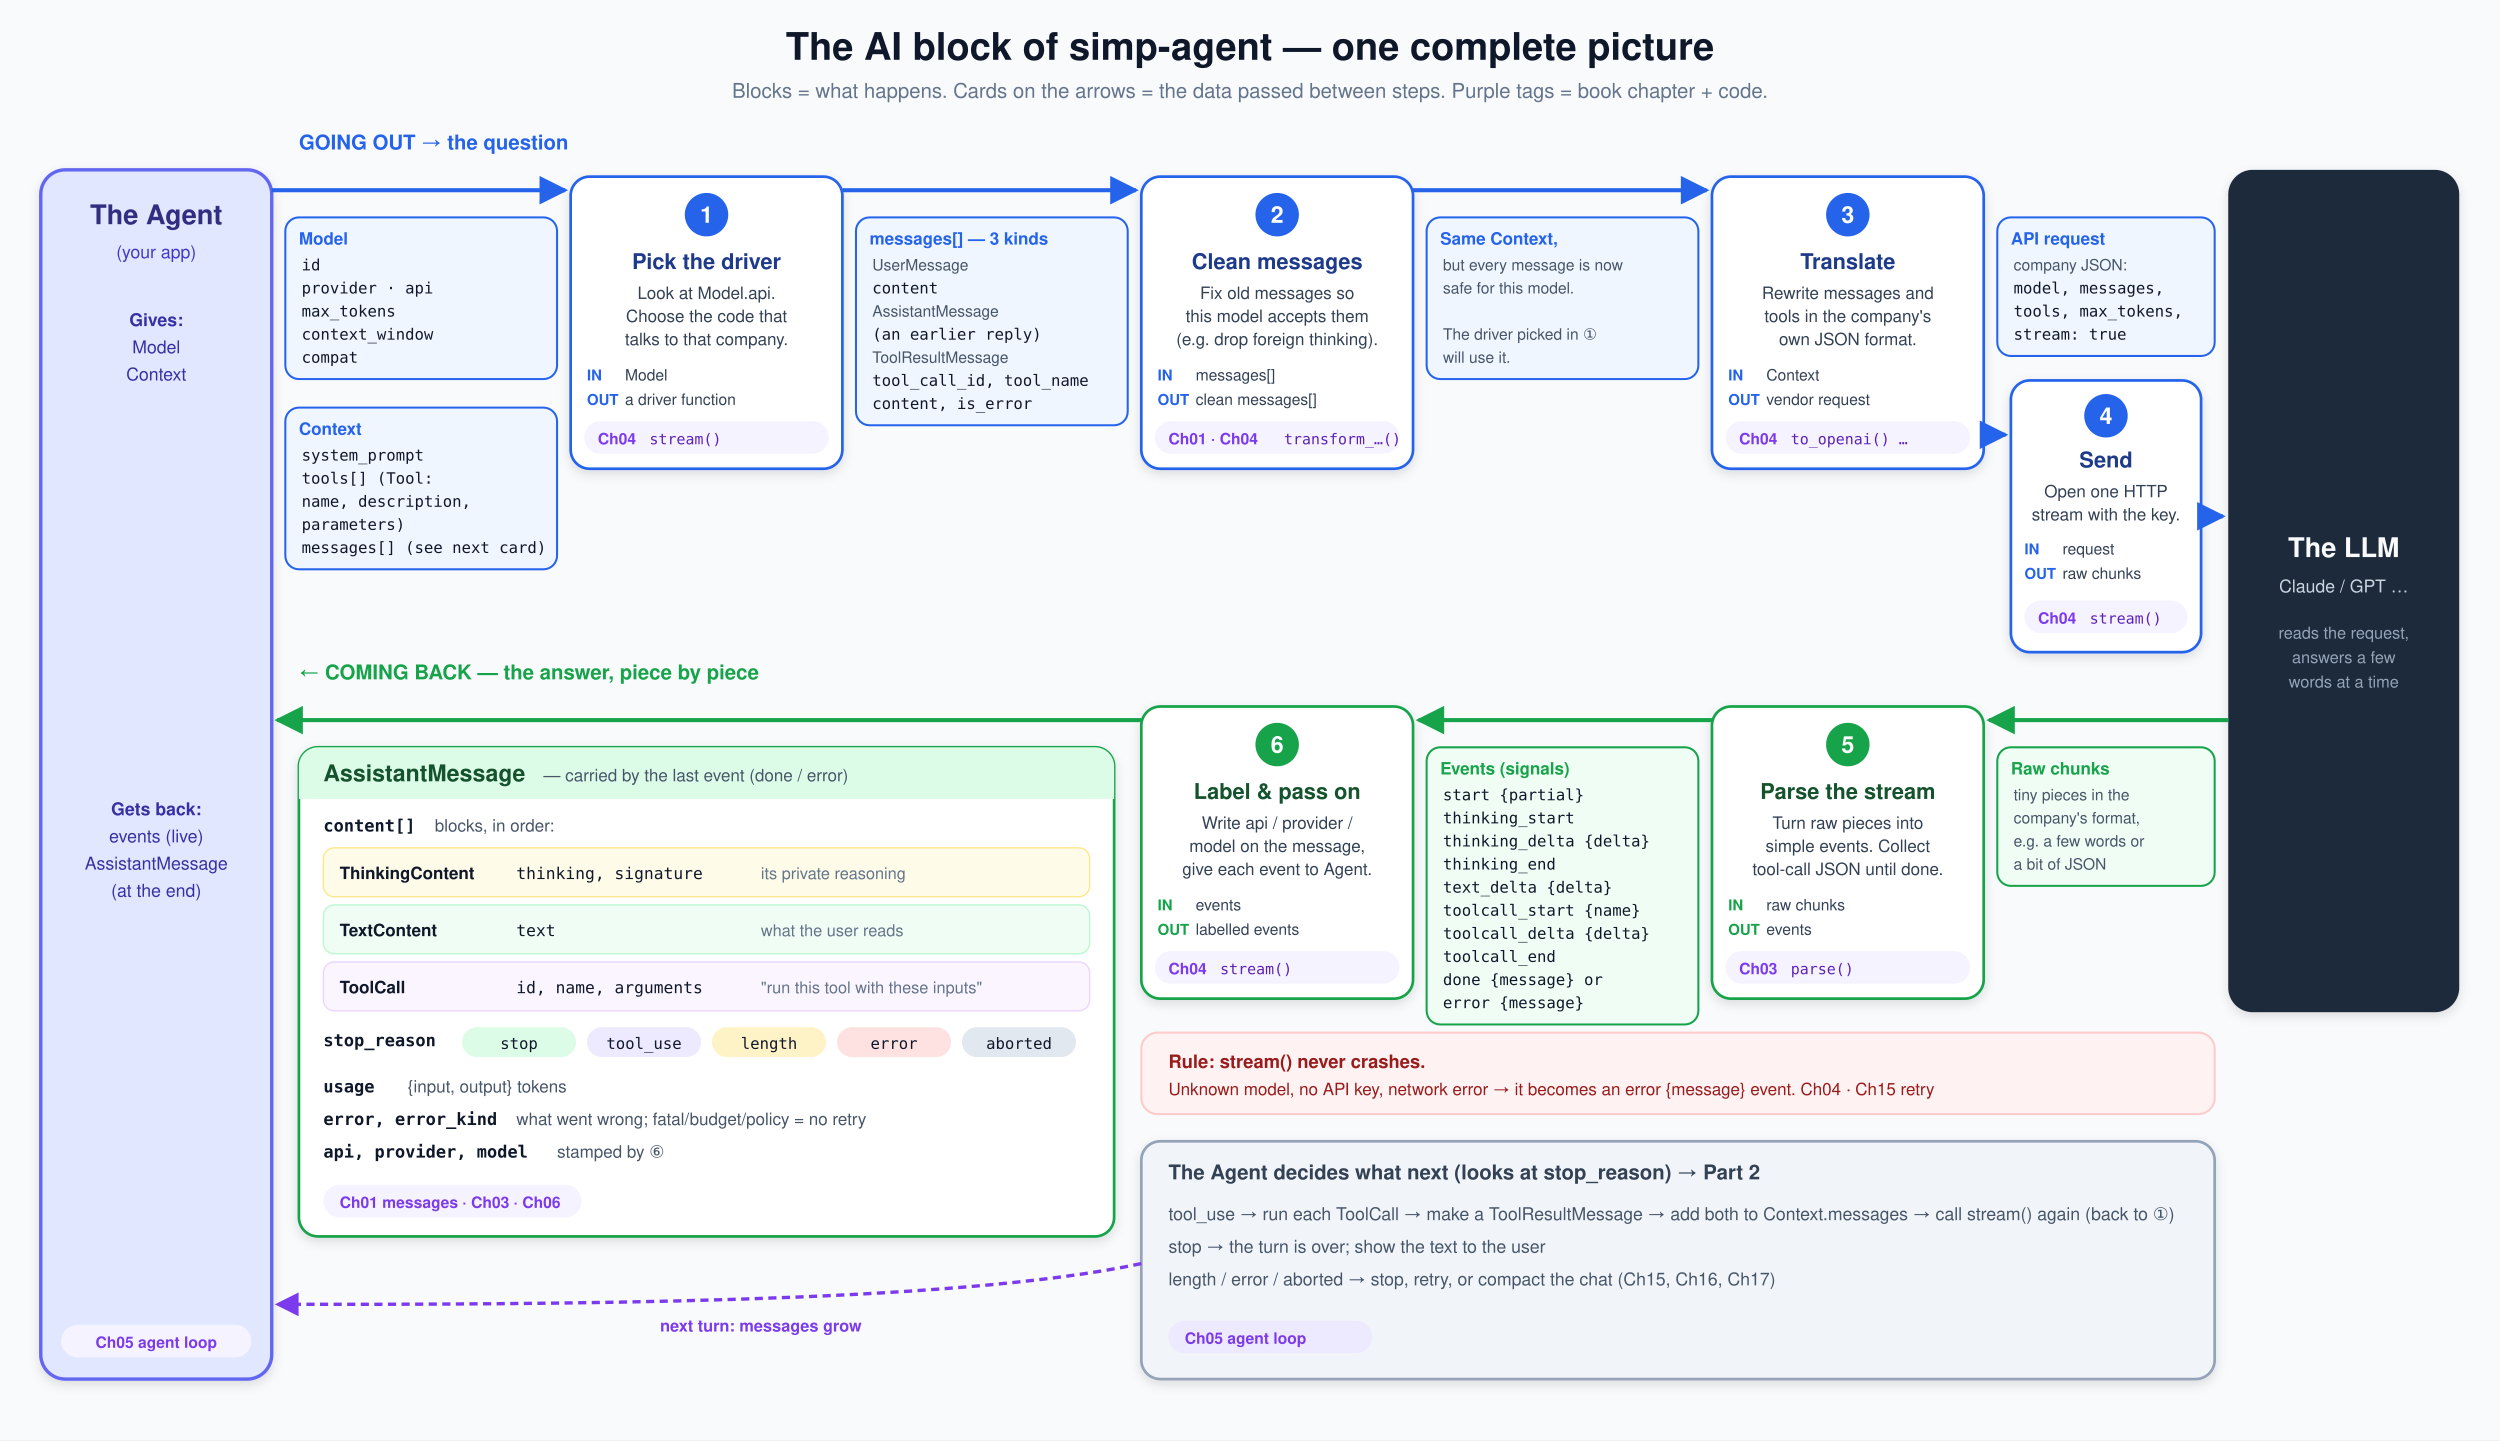
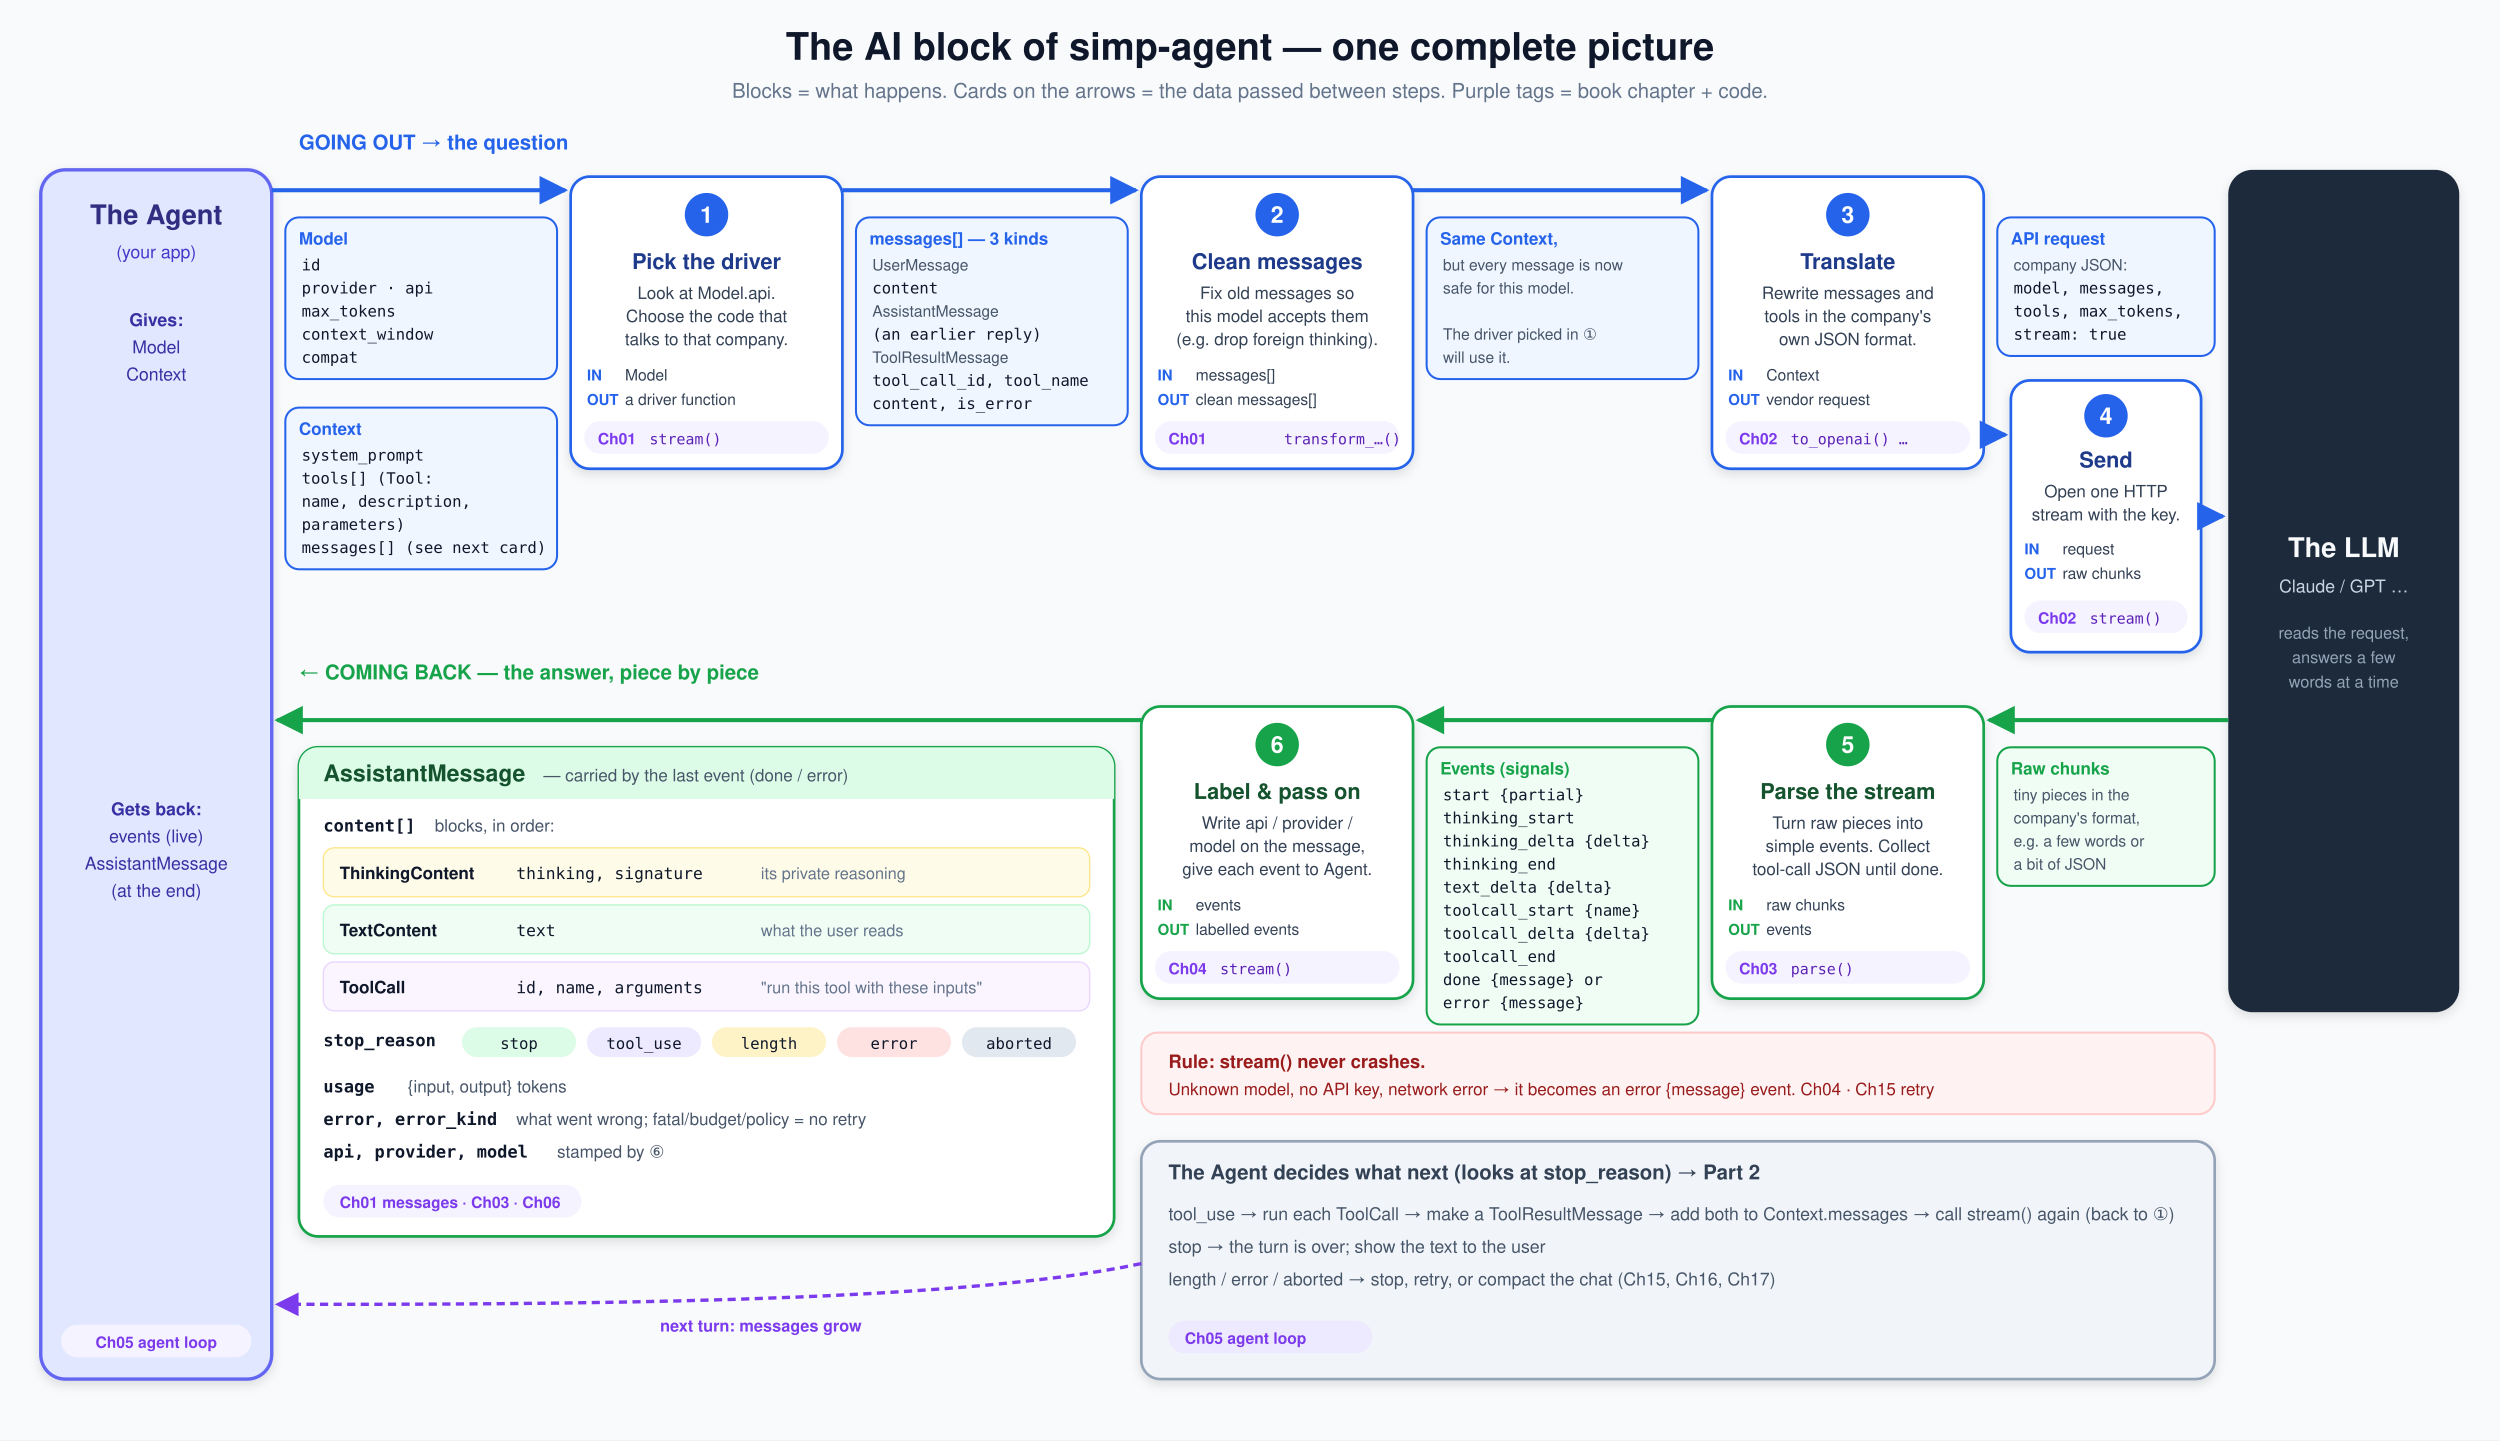
<svg xmlns="http://www.w3.org/2000/svg" width="1840" height="1060" viewBox="0 0 1840 1060" font-family="Helvetica, Arial, sans-serif">
  <defs>
    <marker id="b" viewBox="0 0 10 10" refX="9" refY="5" markerWidth="7" markerHeight="7" orient="auto">
      <path d="M0,0 L10,5 L0,10 z" fill="#2563eb" />
    </marker>
    <marker id="g" viewBox="0 0 10 10" refX="9" refY="5" markerWidth="7" markerHeight="7" orient="auto">
      <path d="M0,0 L10,5 L0,10 z" fill="#16a34a" />
    </marker>
    <marker id="p" viewBox="0 0 10 10" refX="9" refY="5" markerWidth="7" markerHeight="7" orient="auto">
      <path d="M0,0 L10,5 L0,10 z" fill="#7c3aed" />
    </marker>
    <filter id="s" x="-5%" y="-5%" width="110%" height="120%">
      <feDropShadow dx="0" dy="3" stdDeviation="4" flood-opacity="0.12" />
    </filter>
  </defs>
  <rect width="1840" height="1060" fill="#f8fafc" />
  <text x="920.0" y="44" font-size="28" fill="#0f172a" font-weight="700" text-anchor="middle">The AI block of simp-agent — one complete picture</text>
  <text x="920.0" y="72" font-size="15" fill="#64748b" font-weight="normal" text-anchor="middle">Blocks = what happens.  Cards on the arrows = the data passed between steps.  Purple tags = book chapter + code.</text>
  <text x="220" y="110" font-size="15" fill="#2563eb" font-weight="700" text-anchor="start">GOING OUT  →  the question</text>
  <text x="220" y="500" font-size="15" fill="#16a34a" font-weight="700" text-anchor="start">←  COMING BACK  —  the answer, piece by piece</text>
  <rect x="30" y="125" width="170" height="890" rx="18" fill="#e0e7ff" stroke="#6366f1" stroke-width="2.5" filter="url(#s)" />
  <text x="115" y="165" font-size="20" fill="#312e81" font-weight="700" text-anchor="middle">The Agent</text>
  <text x="115" y="190" font-size="13" fill="#4338ca" font-weight="normal" text-anchor="middle">(your app)</text>
  <text x="115" y="240" font-size="13" fill="#3730a3" font-weight="700" text-anchor="middle">Gives:</text>
  <text x="115" y="260" font-size="13" fill="#3730a3" font-weight="normal" text-anchor="middle">Model</text>
  <text x="115" y="280" font-size="13" fill="#3730a3" font-weight="normal" text-anchor="middle">Context</text>
  <text x="115" y="600" font-size="13" fill="#3730a3" font-weight="700" text-anchor="middle">Gets back:</text>
  <text x="115" y="620" font-size="13" fill="#3730a3" font-weight="normal" text-anchor="middle">events (live)</text>
  <text x="115" y="640" font-size="13" fill="#3730a3" font-weight="normal" text-anchor="middle">AssistantMessage</text>
  <text x="115" y="660" font-size="13" fill="#3730a3" font-weight="normal" text-anchor="middle">(at the end)</text>
  <rect x="45" y="975" width="140" height="24" rx="12" fill="#f5f3ff" />
  <text x="115" y="992" font-size="11.5" fill="#7c3aed" font-weight="700" text-anchor="middle">Ch05 agent loop</text>
  <rect x="1640" y="125" width="170" height="620" rx="18" fill="#1e293b" stroke="#1e293b" stroke-width="0" filter="url(#s)" />
  <text x="1725" y="410" font-size="20" fill="#f8fafc" font-weight="700" text-anchor="middle">The LLM</text>
  <text x="1725" y="436" font-size="13" fill="#cbd5e1" font-weight="normal" text-anchor="middle">Claude / GPT …</text>
  <text x="1725" y="470" font-size="12" fill="#94a3b8" font-weight="normal" text-anchor="middle">reads the request,</text>
  <text x="1725" y="488" font-size="12" fill="#94a3b8" font-weight="normal" text-anchor="middle">answers a few</text>
  <text x="1725" y="506" font-size="12" fill="#94a3b8" font-weight="normal" text-anchor="middle">words at a time</text>
  <rect x="420" y="130" width="200" height="215" rx="14" fill="#fff" stroke="#2563eb" stroke-width="2" filter="url(#s)" />
  <circle cx="520" cy="158" r="16" fill="#2563eb" />
  <text x="520" y="164" font-size="17" fill="#fff" font-weight="700" text-anchor="middle">1</text>
  <text x="520" y="198" font-size="16" fill="#1e3a8a" font-weight="700" text-anchor="middle">Pick the driver</text>
  <text x="520" y="220" font-size="12.5" fill="#334155" font-weight="normal" text-anchor="middle">Look at Model.api.</text>
  <text x="520" y="237" font-size="12.5" fill="#334155" font-weight="normal" text-anchor="middle">Choose the code that</text>
  <text x="520" y="254" font-size="12.5" fill="#334155" font-weight="normal" text-anchor="middle">talks to that company.</text>
  <text x="432" y="280" font-size="11" fill="#2563eb" font-weight="700" text-anchor="start">IN</text>
  <text x="460" y="280" font-size="11.5" fill="#334155" font-weight="normal" text-anchor="start">Model</text>
  <text x="432" y="298" font-size="11" fill="#2563eb" font-weight="700" text-anchor="start">OUT</text>
  <text x="460" y="298" font-size="11.5" fill="#334155" font-weight="normal" text-anchor="start">a driver function</text>
  <rect x="430" y="310" width="180" height="24" rx="12" fill="#f5f3ff" />
-   <text x="440" y="327" font-size="11.5" fill="#7c3aed" font-weight="700" text-anchor="start">Ch04</text>
+   <text x="440" y="327" font-size="11.5" fill="#7c3aed" font-weight="700" text-anchor="start">Ch01</text>
  <text x="478" y="327" font-size="11" fill="#5b21b6" font-weight="normal" text-anchor="start" font-family="Menlo, monospace">stream()</text>
  <rect x="840" y="130" width="200" height="215" rx="14" fill="#fff" stroke="#2563eb" stroke-width="2" filter="url(#s)" />
  <circle cx="940" cy="158" r="16" fill="#2563eb" />
  <text x="940" y="164" font-size="17" fill="#fff" font-weight="700" text-anchor="middle">2</text>
  <text x="940" y="198" font-size="16" fill="#1e3a8a" font-weight="700" text-anchor="middle">Clean messages</text>
  <text x="940" y="220" font-size="12.5" fill="#334155" font-weight="normal" text-anchor="middle">Fix old messages so</text>
  <text x="940" y="237" font-size="12.5" fill="#334155" font-weight="normal" text-anchor="middle">this model accepts them</text>
  <text x="940" y="254" font-size="12.5" fill="#334155" font-weight="normal" text-anchor="middle">(e.g. drop foreign thinking).</text>
  <text x="852" y="280" font-size="11" fill="#2563eb" font-weight="700" text-anchor="start">IN</text>
  <text x="880" y="280" font-size="11.5" fill="#334155" font-weight="normal" text-anchor="start">messages[]</text>
  <text x="852" y="298" font-size="11" fill="#2563eb" font-weight="700" text-anchor="start">OUT</text>
  <text x="880" y="298" font-size="11.5" fill="#334155" font-weight="normal" text-anchor="start">clean messages[]</text>
  <rect x="850" y="310" width="180" height="24" rx="12" fill="#f5f3ff" />
-   <text x="860" y="327" font-size="11.5" fill="#7c3aed" font-weight="700" text-anchor="start">Ch01 · Ch04</text>
+   <text x="860" y="327" font-size="11.5" fill="#7c3aed" font-weight="700" text-anchor="start">Ch01</text>
  <text x="945" y="327" font-size="11" fill="#5b21b6" font-weight="normal" text-anchor="start" font-family="Menlo, monospace">transform_…()</text>
  <rect x="1260" y="130" width="200" height="215" rx="14" fill="#fff" stroke="#2563eb" stroke-width="2" filter="url(#s)" />
  <circle cx="1360" cy="158" r="16" fill="#2563eb" />
  <text x="1360" y="164" font-size="17" fill="#fff" font-weight="700" text-anchor="middle">3</text>
  <text x="1360" y="198" font-size="16" fill="#1e3a8a" font-weight="700" text-anchor="middle">Translate</text>
  <text x="1360" y="220" font-size="12.5" fill="#334155" font-weight="normal" text-anchor="middle">Rewrite messages and</text>
  <text x="1360" y="237" font-size="12.5" fill="#334155" font-weight="normal" text-anchor="middle">tools in the company's</text>
  <text x="1360" y="254" font-size="12.5" fill="#334155" font-weight="normal" text-anchor="middle">own JSON format.</text>
  <text x="1272" y="280" font-size="11" fill="#2563eb" font-weight="700" text-anchor="start">IN</text>
  <text x="1300" y="280" font-size="11.5" fill="#334155" font-weight="normal" text-anchor="start">Context</text>
  <text x="1272" y="298" font-size="11" fill="#2563eb" font-weight="700" text-anchor="start">OUT</text>
  <text x="1300" y="298" font-size="11.5" fill="#334155" font-weight="normal" text-anchor="start">vendor request</text>
  <rect x="1270" y="310" width="180" height="24" rx="12" fill="#f5f3ff" />
-   <text x="1280" y="327" font-size="11.5" fill="#7c3aed" font-weight="700" text-anchor="start">Ch04</text>
+   <text x="1280" y="327" font-size="11.5" fill="#7c3aed" font-weight="700" text-anchor="start">Ch02</text>
  <text x="1318" y="327" font-size="11" fill="#5b21b6" font-weight="normal" text-anchor="start" font-family="Menlo, monospace">to_openai() …</text>
  <path d="M200 140 L416 140" stroke="#2563eb" stroke-width="3" fill="none" marker-end="url(#b)" />
  <path d="M620 140 L836 140" stroke="#2563eb" stroke-width="3" fill="none" marker-end="url(#b)" />
  <path d="M1040 140 L1256 140" stroke="#2563eb" stroke-width="3" fill="none" marker-end="url(#b)" />
  <path d="M1460 320 L1476 320" stroke="#2563eb" stroke-width="3" fill="none" marker-end="url(#b)" />
  <rect x="1480" y="280" width="140" height="200" rx="14" fill="#fff" stroke="#2563eb" stroke-width="2" filter="url(#s)" />
  <circle cx="1550" cy="306" r="16" fill="#2563eb" />
  <text x="1550" y="312" font-size="17" fill="#fff" font-weight="700" text-anchor="middle">4</text>
  <text x="1550" y="344" font-size="16" fill="#1e3a8a" font-weight="700" text-anchor="middle">Send</text>
  <text x="1550" y="366" font-size="12.5" fill="#334155" font-weight="normal" text-anchor="middle">Open one HTTP</text>
  <text x="1550" y="383" font-size="12.5" fill="#334155" font-weight="normal" text-anchor="middle">stream with the key.</text>
  <text x="1490" y="408" font-size="11" fill="#2563eb" font-weight="700" text-anchor="start">IN</text>
  <text x="1518" y="408" font-size="11.5" fill="#334155" font-weight="normal" text-anchor="start">request</text>
  <text x="1490" y="426" font-size="11" fill="#2563eb" font-weight="700" text-anchor="start">OUT</text>
  <text x="1518" y="426" font-size="11.5" fill="#334155" font-weight="normal" text-anchor="start">raw chunks</text>
  <rect x="1490" y="442" width="120" height="24" rx="12" fill="#f5f3ff" />
-   <text x="1500" y="459" font-size="11.5" fill="#7c3aed" font-weight="700" text-anchor="start">Ch04</text>
+   <text x="1500" y="459" font-size="11.5" fill="#7c3aed" font-weight="700" text-anchor="start">Ch02</text>
  <text x="1538" y="459" font-size="11" fill="#5b21b6" font-weight="normal" text-anchor="start" font-family="Menlo, monospace">stream()</text>
  <path d="M1620 380 L1636 380" stroke="#2563eb" stroke-width="3" fill="none" marker-end="url(#b)" />
  <rect x="210" y="160" width="200" height="119" rx="10" fill="#eff6ff" stroke="#2563eb" stroke-width="1.5" />
  <text x="220" y="180" font-size="12.5" fill="#2563eb" font-weight="700" text-anchor="start">Model</text>
  <text x="222" y="199" font-size="11.5" fill="#0f172a" font-weight="normal" text-anchor="start" font-family="Menlo, monospace">id</text>
  <text x="222" y="216" font-size="11.5" fill="#0f172a" font-weight="normal" text-anchor="start" font-family="Menlo, monospace">provider · api</text>
  <text x="222" y="233" font-size="11.5" fill="#0f172a" font-weight="normal" text-anchor="start" font-family="Menlo, monospace">max_tokens</text>
  <text x="222" y="250" font-size="11.5" fill="#0f172a" font-weight="normal" text-anchor="start" font-family="Menlo, monospace">context_window</text>
  <text x="222" y="267" font-size="11.5" fill="#0f172a" font-weight="normal" text-anchor="start" font-family="Menlo, monospace">compat</text>
  <rect x="210" y="300" width="200" height="119" rx="10" fill="#eff6ff" stroke="#2563eb" stroke-width="1.5" />
  <text x="220" y="320" font-size="12.5" fill="#2563eb" font-weight="700" text-anchor="start">Context</text>
  <text x="222" y="339" font-size="11.5" fill="#0f172a" font-weight="normal" text-anchor="start" font-family="Menlo, monospace">system_prompt</text>
  <text x="222" y="356" font-size="11.5" fill="#0f172a" font-weight="normal" text-anchor="start" font-family="Menlo, monospace">tools[]  (Tool:</text>
  <text x="222" y="373" font-size="11.5" fill="#0f172a" font-weight="normal" text-anchor="start" font-family="Menlo, monospace">  name, description,</text>
  <text x="222" y="390" font-size="11.5" fill="#0f172a" font-weight="normal" text-anchor="start" font-family="Menlo, monospace">  parameters)</text>
  <text x="222" y="407" font-size="11.5" fill="#0f172a" font-weight="normal" text-anchor="start" font-family="Menlo, monospace">messages[]  (see next card)</text>
  <rect x="630" y="160" width="200" height="153" rx="10" fill="#eff6ff" stroke="#2563eb" stroke-width="1.5" />
  <text x="640" y="180" font-size="12.5" fill="#2563eb" font-weight="700" text-anchor="start">messages[] — 3 kinds</text>
  <text x="642" y="199" font-size="11.5" fill="#475569" font-weight="normal" text-anchor="start">UserMessage</text>
  <text x="642" y="216" font-size="11.5" fill="#0f172a" font-weight="normal" text-anchor="start" font-family="Menlo, monospace">  content</text>
  <text x="642" y="233" font-size="11.5" fill="#475569" font-weight="normal" text-anchor="start">AssistantMessage</text>
  <text x="642" y="250" font-size="11.5" fill="#0f172a" font-weight="normal" text-anchor="start" font-family="Menlo, monospace">  (an earlier reply)</text>
  <text x="642" y="267" font-size="11.5" fill="#475569" font-weight="normal" text-anchor="start">ToolResultMessage</text>
  <text x="642" y="284" font-size="11.5" fill="#0f172a" font-weight="normal" text-anchor="start" font-family="Menlo, monospace">  tool_call_id, tool_name</text>
  <text x="642" y="301" font-size="11.5" fill="#0f172a" font-weight="normal" text-anchor="start" font-family="Menlo, monospace">  content, is_error</text>
  <rect x="1050" y="160" width="200" height="119" rx="10" fill="#eff6ff" stroke="#2563eb" stroke-width="1.5" />
  <text x="1060" y="180" font-size="12.5" fill="#2563eb" font-weight="700" text-anchor="start">Same Context,</text>
  <text x="1062" y="199" font-size="11.5" fill="#475569" font-weight="normal" text-anchor="start">but every message is now</text>
  <text x="1062" y="216" font-size="11.5" fill="#475569" font-weight="normal" text-anchor="start">safe for this model.</text>
  <text x="1062" y="233" font-size="11.5" fill="#475569" font-weight="normal" text-anchor="start" />
  <text x="1062" y="250" font-size="11.5" fill="#475569" font-weight="normal" text-anchor="start">The driver picked in ①</text>
  <text x="1062" y="267" font-size="11.5" fill="#475569" font-weight="normal" text-anchor="start">will use it.</text>
  <rect x="1470" y="160" width="160" height="102" rx="10" fill="#eff6ff" stroke="#2563eb" stroke-width="1.5" />
  <text x="1480" y="180" font-size="12.5" fill="#2563eb" font-weight="700" text-anchor="start">API request</text>
  <text x="1482" y="199" font-size="11.5" fill="#475569" font-weight="normal" text-anchor="start">company JSON:</text>
  <text x="1482" y="216" font-size="11.5" fill="#0f172a" font-weight="normal" text-anchor="start" font-family="Menlo, monospace">model, messages,</text>
  <text x="1482" y="233" font-size="11.5" fill="#0f172a" font-weight="normal" text-anchor="start" font-family="Menlo, monospace">tools, max_tokens,</text>
  <text x="1482" y="250" font-size="11.5" fill="#0f172a" font-weight="normal" text-anchor="start" font-family="Menlo, monospace">stream: true</text>
  <rect x="1260" y="520" width="200" height="215" rx="14" fill="#fff" stroke="#16a34a" stroke-width="2" filter="url(#s)" />
  <circle cx="1360" cy="548" r="16" fill="#16a34a" />
  <text x="1360" y="554" font-size="17" fill="#fff" font-weight="700" text-anchor="middle">5</text>
  <text x="1360" y="588" font-size="16" fill="#14532d" font-weight="700" text-anchor="middle">Parse the stream</text>
  <text x="1360" y="610" font-size="12.5" fill="#334155" font-weight="normal" text-anchor="middle">Turn raw pieces into</text>
  <text x="1360" y="627" font-size="12.5" fill="#334155" font-weight="normal" text-anchor="middle">simple events. Collect</text>
  <text x="1360" y="644" font-size="12.5" fill="#334155" font-weight="normal" text-anchor="middle">tool-call JSON until done.</text>
  <text x="1272" y="670" font-size="11" fill="#16a34a" font-weight="700" text-anchor="start">IN</text>
  <text x="1300" y="670" font-size="11.5" fill="#334155" font-weight="normal" text-anchor="start">raw chunks</text>
  <text x="1272" y="688" font-size="11" fill="#16a34a" font-weight="700" text-anchor="start">OUT</text>
  <text x="1300" y="688" font-size="11.5" fill="#334155" font-weight="normal" text-anchor="start">events</text>
  <rect x="1270" y="700" width="180" height="24" rx="12" fill="#f5f3ff" />
  <text x="1280" y="717" font-size="11.5" fill="#7c3aed" font-weight="700" text-anchor="start">Ch03</text>
  <text x="1318" y="717" font-size="11" fill="#5b21b6" font-weight="normal" text-anchor="start" font-family="Menlo, monospace">parse()</text>
  <rect x="840" y="520" width="200" height="215" rx="14" fill="#fff" stroke="#16a34a" stroke-width="2" filter="url(#s)" />
  <circle cx="940" cy="548" r="16" fill="#16a34a" />
  <text x="940" y="554" font-size="17" fill="#fff" font-weight="700" text-anchor="middle">6</text>
  <text x="940" y="588" font-size="16" fill="#14532d" font-weight="700" text-anchor="middle">Label &amp; pass on</text>
  <text x="940" y="610" font-size="12.5" fill="#334155" font-weight="normal" text-anchor="middle">Write api / provider /</text>
  <text x="940" y="627" font-size="12.5" fill="#334155" font-weight="normal" text-anchor="middle">model on the message,</text>
  <text x="940" y="644" font-size="12.5" fill="#334155" font-weight="normal" text-anchor="middle">give each event to Agent.</text>
  <text x="852" y="670" font-size="11" fill="#16a34a" font-weight="700" text-anchor="start">IN</text>
  <text x="880" y="670" font-size="11.5" fill="#334155" font-weight="normal" text-anchor="start">events</text>
  <text x="852" y="688" font-size="11" fill="#16a34a" font-weight="700" text-anchor="start">OUT</text>
  <text x="880" y="688" font-size="11.5" fill="#334155" font-weight="normal" text-anchor="start">labelled events</text>
  <rect x="850" y="700" width="180" height="24" rx="12" fill="#f5f3ff" />
  <text x="860" y="717" font-size="11.5" fill="#7c3aed" font-weight="700" text-anchor="start">Ch04</text>
  <text x="898" y="717" font-size="11" fill="#5b21b6" font-weight="normal" text-anchor="start" font-family="Menlo, monospace">stream()</text>
  <path d="M1640 530 L1464 530" stroke="#16a34a" stroke-width="3" fill="none" marker-end="url(#g)" />
  <path d="M1260 530 L1044 530" stroke="#16a34a" stroke-width="3" fill="none" marker-end="url(#g)" />
  <path d="M840 530 L204 530" stroke="#16a34a" stroke-width="3" fill="none" marker-end="url(#g)" />
  <rect x="1470" y="550" width="160" height="102" rx="10" fill="#f0fdf4" stroke="#16a34a" stroke-width="1.5" />
  <text x="1480" y="570" font-size="12.5" fill="#16a34a" font-weight="700" text-anchor="start">Raw chunks</text>
  <text x="1482" y="589" font-size="11.5" fill="#475569" font-weight="normal" text-anchor="start">tiny pieces in the</text>
  <text x="1482" y="606" font-size="11.5" fill="#475569" font-weight="normal" text-anchor="start">company's format,</text>
  <text x="1482" y="623" font-size="11.5" fill="#475569" font-weight="normal" text-anchor="start">e.g. a few words or</text>
  <text x="1482" y="640" font-size="11.5" fill="#475569" font-weight="normal" text-anchor="start">a bit of JSON</text>
  <rect x="1050" y="550" width="200" height="204" rx="10" fill="#f0fdf4" stroke="#16a34a" stroke-width="1.5" />
  <text x="1060" y="570" font-size="12.5" fill="#16a34a" font-weight="700" text-anchor="start">Events (signals)</text>
  <text x="1062" y="589" font-size="11.5" fill="#0f172a" font-weight="normal" text-anchor="start" font-family="Menlo, monospace">start {partial}</text>
  <text x="1062" y="606" font-size="11.5" fill="#0f172a" font-weight="normal" text-anchor="start" font-family="Menlo, monospace">thinking_start</text>
  <text x="1062" y="623" font-size="11.5" fill="#0f172a" font-weight="normal" text-anchor="start" font-family="Menlo, monospace">thinking_delta {delta}</text>
  <text x="1062" y="640" font-size="11.5" fill="#0f172a" font-weight="normal" text-anchor="start" font-family="Menlo, monospace">thinking_end</text>
  <text x="1062" y="657" font-size="11.5" fill="#0f172a" font-weight="normal" text-anchor="start" font-family="Menlo, monospace">text_delta {delta}</text>
  <text x="1062" y="674" font-size="11.5" fill="#0f172a" font-weight="normal" text-anchor="start" font-family="Menlo, monospace">toolcall_start {name}</text>
  <text x="1062" y="691" font-size="11.5" fill="#0f172a" font-weight="normal" text-anchor="start" font-family="Menlo, monospace">toolcall_delta {delta}</text>
  <text x="1062" y="708" font-size="11.5" fill="#0f172a" font-weight="normal" text-anchor="start" font-family="Menlo, monospace">toolcall_end</text>
  <text x="1062" y="725" font-size="11.5" fill="#0f172a" font-weight="normal" text-anchor="start" font-family="Menlo, monospace">done {message}  or</text>
  <text x="1062" y="742" font-size="11.5" fill="#0f172a" font-weight="normal" text-anchor="start" font-family="Menlo, monospace">error {message}</text>
  <rect x="220" y="550" width="600" height="360" rx="14" fill="#fff" stroke="#16a34a" stroke-width="2" filter="url(#s)" />
  <rect x="220" y="550" width="600" height="38" rx="14" fill="#dcfce7" />
  <rect x="220" y="575" width="600" height="13" fill="#dcfce7" />
  <text x="238" y="575" font-size="17" fill="#14532d" font-weight="700" text-anchor="start">AssistantMessage</text>
  <text x="400" y="575" font-size="12.5" fill="#475569" font-weight="normal" text-anchor="start">— carried by the last event (done / error)</text>
  <text x="238" y="612" font-size="12.5" fill="#0f172a" font-weight="700" text-anchor="start" font-family="Menlo, monospace">content[]</text>
  <text x="320" y="612" font-size="12.5" fill="#475569" font-weight="normal" text-anchor="start">blocks, in order:</text>
  <rect x="238" y="624" width="564" height="36" rx="8" fill="#fefce8" stroke="#fde68a" />
  <text x="250" y="647" font-size="12.5" fill="#0f172a" font-weight="700" text-anchor="start">ThinkingContent</text>
  <text x="380" y="647" font-size="12" fill="#0f172a" font-weight="normal" text-anchor="start" font-family="Menlo, monospace">thinking, signature</text>
  <text x="560" y="647" font-size="12" fill="#64748b" font-weight="normal" text-anchor="start">its private reasoning</text>
  <rect x="238" y="666" width="564" height="36" rx="8" fill="#f0fdf4" stroke="#bbf7d0" />
  <text x="250" y="689" font-size="12.5" fill="#0f172a" font-weight="700" text-anchor="start">TextContent</text>
  <text x="380" y="689" font-size="12" fill="#0f172a" font-weight="normal" text-anchor="start" font-family="Menlo, monospace">text</text>
  <text x="560" y="689" font-size="12" fill="#64748b" font-weight="normal" text-anchor="start">what the user reads</text>
  <rect x="238" y="708" width="564" height="36" rx="8" fill="#faf5ff" stroke="#e9d5ff" />
  <text x="250" y="731" font-size="12.5" fill="#0f172a" font-weight="700" text-anchor="start">ToolCall</text>
  <text x="380" y="731" font-size="12" fill="#0f172a" font-weight="normal" text-anchor="start" font-family="Menlo, monospace">id, name, arguments</text>
  <text x="560" y="731" font-size="12" fill="#64748b" font-weight="normal" text-anchor="start">"run this tool with these inputs"</text>
  <text x="238" y="770" font-size="12.5" fill="#0f172a" font-weight="700" text-anchor="start" font-family="Menlo, monospace">stop_reason</text>
  <rect x="340" y="756" width="84" height="22" rx="11" fill="#dcfce7" />
  <text x="382" y="772" font-size="11.5" fill="#0f172a" font-weight="normal" text-anchor="middle" font-family="Menlo, monospace">stop</text>
  <rect x="432" y="756" width="84" height="22" rx="11" fill="#ede9fe" />
  <text x="474" y="772" font-size="11.5" fill="#0f172a" font-weight="normal" text-anchor="middle" font-family="Menlo, monospace">tool_use</text>
  <rect x="524" y="756" width="84" height="22" rx="11" fill="#fef3c7" />
  <text x="566" y="772" font-size="11.5" fill="#0f172a" font-weight="normal" text-anchor="middle" font-family="Menlo, monospace">length</text>
  <rect x="616" y="756" width="84" height="22" rx="11" fill="#fee2e2" />
  <text x="658" y="772" font-size="11.5" fill="#0f172a" font-weight="normal" text-anchor="middle" font-family="Menlo, monospace">error</text>
  <rect x="708" y="756" width="84" height="22" rx="11" fill="#e2e8f0" />
  <text x="750" y="772" font-size="11.5" fill="#0f172a" font-weight="normal" text-anchor="middle" font-family="Menlo, monospace">aborted</text>
  <text x="238" y="804" font-size="12.5" fill="#0f172a" font-weight="700" text-anchor="start" font-family="Menlo, monospace">usage</text>
  <text x="300" y="804" font-size="12.5" fill="#475569" font-weight="normal" text-anchor="start">{input, output} tokens</text>
  <text x="238" y="828" font-size="12.5" fill="#0f172a" font-weight="700" text-anchor="start" font-family="Menlo, monospace">error, error_kind</text>
  <text x="380" y="828" font-size="12.5" fill="#475569" font-weight="normal" text-anchor="start">what went wrong; fatal/budget/policy = no retry</text>
  <text x="238" y="852" font-size="12.5" fill="#0f172a" font-weight="700" text-anchor="start" font-family="Menlo, monospace">api, provider, model</text>
  <text x="410" y="852" font-size="12.5" fill="#475569" font-weight="normal" text-anchor="start">stamped by ⑥</text>
  <rect x="238" y="872" width="190" height="24" rx="12" fill="#f5f3ff" />
  <text x="250" y="889" font-size="11.5" fill="#7c3aed" font-weight="700" text-anchor="start">Ch01 messages · Ch03 · Ch06</text>
  <rect x="840" y="760" width="790" height="60" rx="12" fill="#fef2f2" stroke="#fecaca" stroke-width="1.5" />
  <text x="860" y="786" font-size="13.5" fill="#991b1b" font-weight="700" text-anchor="start">Rule: stream() never crashes.</text>
  <text x="860" y="806" font-size="12.5" fill="#991b1b" font-weight="normal" text-anchor="start">Unknown model, no API key, network error → it becomes an  error {message}  event.   Ch04 · Ch15 retry</text>
  <rect x="840" y="840" width="790" height="175" rx="14" fill="#f1f5f9" stroke="#94a3b8" stroke-width="2" filter="url(#s)" />
  <text x="860" y="868" font-size="15" fill="#334155" font-weight="700" text-anchor="start">The Agent decides what next (looks at stop_reason)  → Part 2</text>
  <text x="860" y="898" font-size="13" fill="#475569" font-weight="normal" text-anchor="start">tool_use →  run each ToolCall  →  make a ToolResultMessage  →  add both to Context.messages  →  call stream() again (back to ①)</text>
  <text x="860" y="922" font-size="13" fill="#475569" font-weight="normal" text-anchor="start">stop     →  the turn is over; show the text to the user</text>
  <text x="860" y="946" font-size="13" fill="#475569" font-weight="normal" text-anchor="start">length / error / aborted  →  stop, retry, or compact the chat (Ch15, Ch16, Ch17)</text>
  <rect x="860" y="972" width="150" height="24" rx="12" fill="#ede9fe" />
  <text x="872" y="989" font-size="11.5" fill="#7c3aed" font-weight="700" text-anchor="start">Ch05 agent loop</text>
  <path d="M840 930 C700 960 400 960 204 960" stroke="#7c3aed" stroke-width="2.5" fill="none" stroke-dasharray="6 4" marker-end="url(#p)" />
  <text x="560" y="980" font-size="12" fill="#7c3aed" font-weight="700" text-anchor="middle">next turn: messages grow</text>
</svg>
